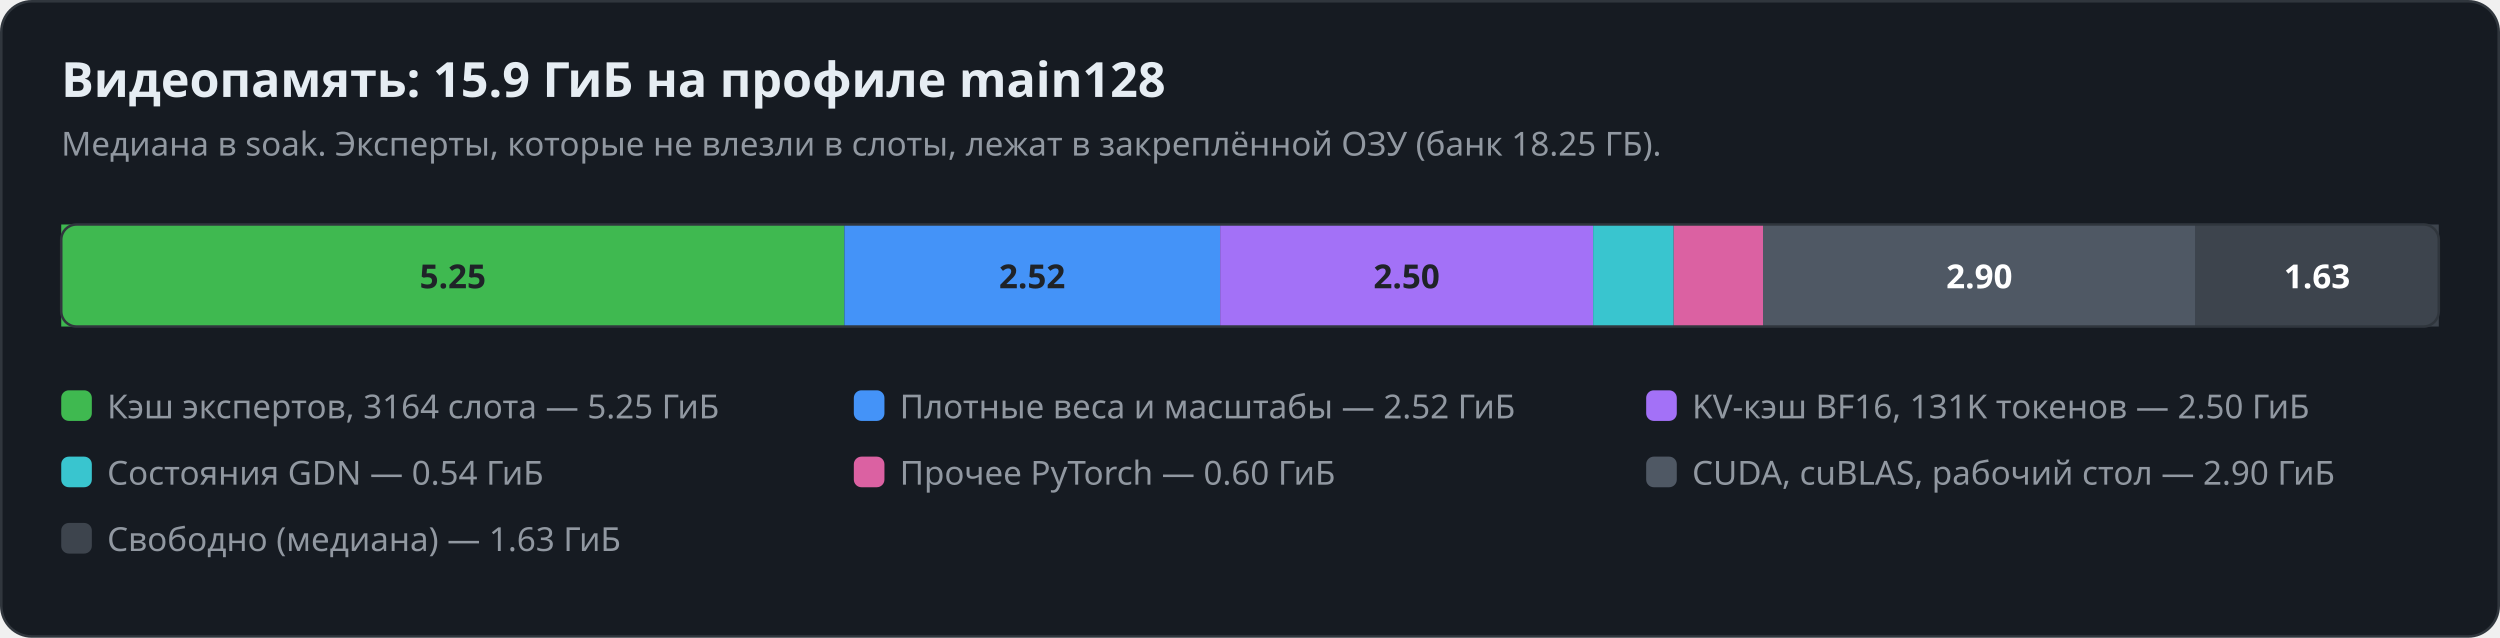
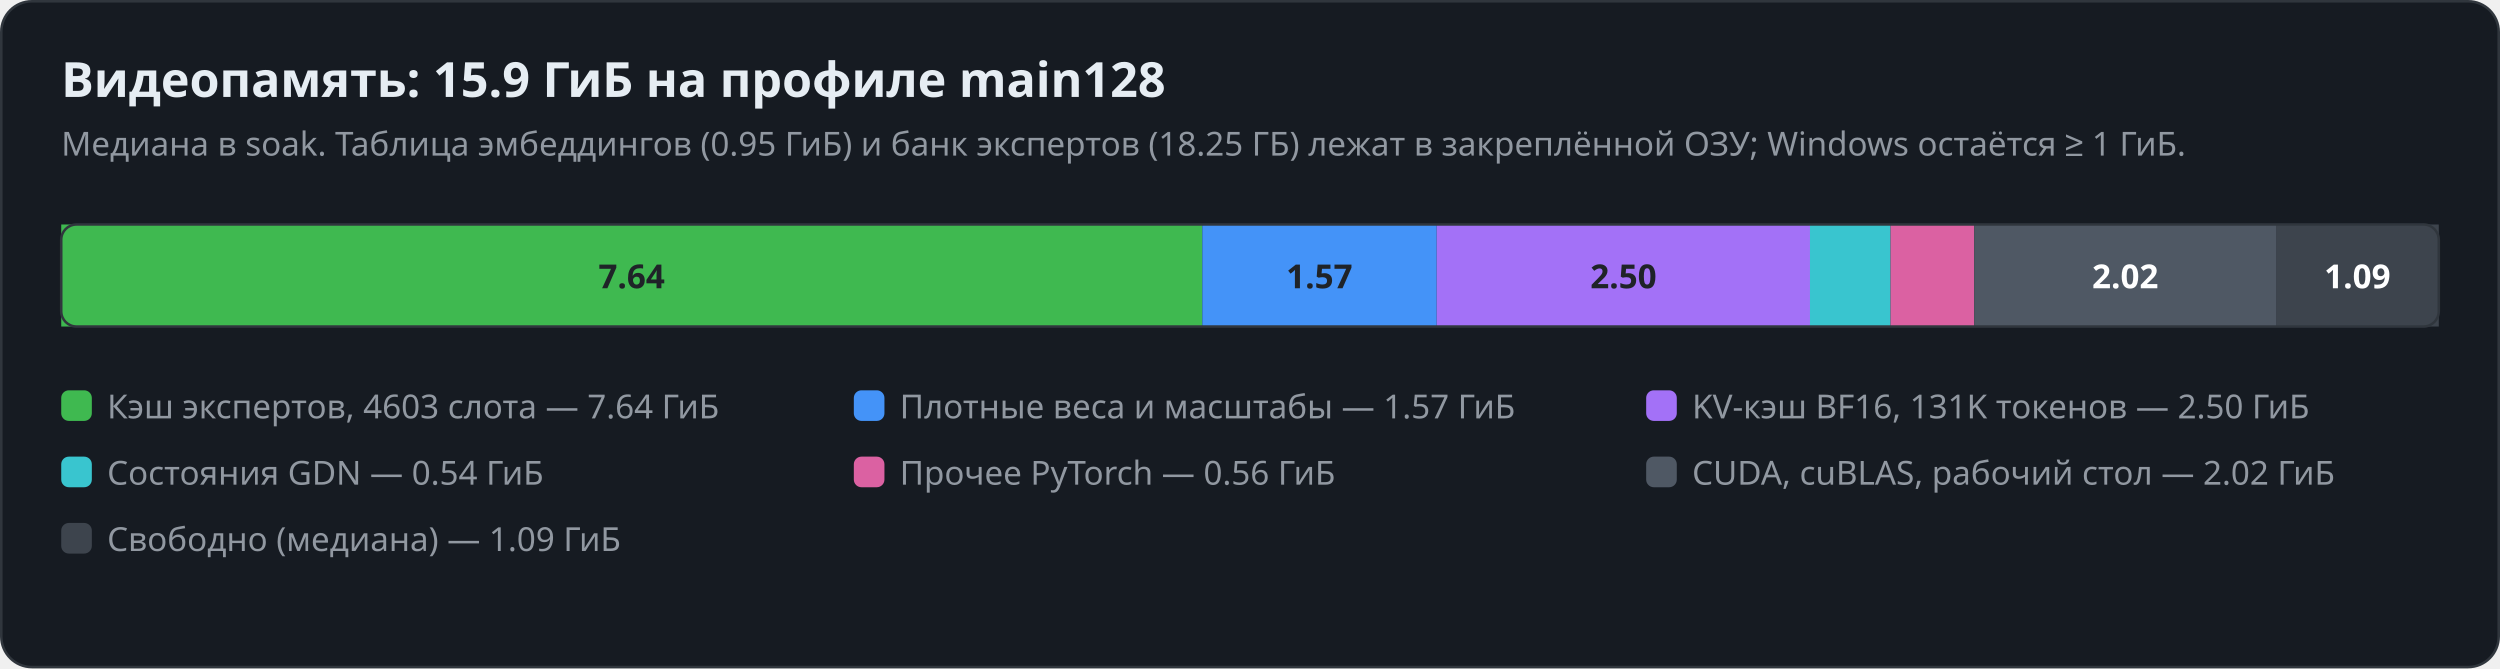
- <svg xmlns="http://www.w3.org/2000/svg" width="980" height="250" viewBox="0 0 980 250" font-family="-apple-system,BlinkMacSystemFont,'Segoe UI','Noto Sans',Helvetica,Arial,sans-serif" role="img" aria-label="Видеопамять: 15.9 ГиБ на профиле main128">
-   <rect x="0.5" y="0.5" width="979" height="249" rx="12" fill="#161b22" stroke="#30363d" />
+ <svg xmlns="http://www.w3.org/2000/svg" width="980" height="262" viewBox="0 0 980 262" font-family="-apple-system,BlinkMacSystemFont,'Segoe UI','Noto Sans',Helvetica,Arial,sans-serif" role="img" aria-label="Видеопамять: 15.9 ГиБ на профиле main128">
+   <rect x="0.5" y="0.5" width="979" height="261" rx="12" fill="#161b22" stroke="#30363d" />
  <text x="24.0" y="38.0" font-size="19" fill="#e6edf3" text-anchor="start" font-weight="600">Видеопамять: 15.9 ГиБ на профиле main128</text>
-   <text x="24.0" y="61.0" font-size="13" fill="#9198a1" text-anchor="start">Медиана в soak. Эксперты, которые не влезли в слоты, лежат в закреплённой ОЗУ (банк 18.25 ГБ).</text>
-   <rect x="24.0" y="88.0" width="307.0" height="40.0" rx="0" fill="#3fb950" />
-   <text x="177.5" y="113.0" font-size="13" fill="#1f2328" text-anchor="middle" font-weight="600">5.25</text>
-   <rect x="331.0" y="88.0" width="147.3" height="40.0" rx="0" fill="#4493f8" />
-   <text x="404.6" y="113.0" font-size="13" fill="#1f2328" text-anchor="middle" font-weight="600">2.52</text>
-   <rect x="478.3" y="88.0" width="146.2" height="40.0" rx="0" fill="#a371f7" />
-   <text x="551.4" y="113.0" font-size="13" fill="#1f2328" text-anchor="middle" font-weight="600">2.50</text>
-   <rect x="624.5" y="88.0" width="31.6" height="40.0" rx="0" fill="#39c5cf" />
-   <rect x="656.1" y="88.0" width="35.1" height="40.0" rx="0" fill="#db61a2" />
-   <rect x="691.1" y="88.0" width="169.6" height="40.0" rx="0" fill="#4f5864" />
-   <text x="775.9" y="113.0" font-size="13" fill="#ffffff" text-anchor="middle" font-weight="600">2.90</text>
-   <rect x="860.7" y="88.0" width="95.3" height="40.0" rx="0" fill="#3d444d" />
-   <text x="908.3" y="113.0" font-size="13" fill="#ffffff" text-anchor="middle" font-weight="600">1.63</text>
+   <text x="24.0" y="61.0" font-size="13" fill="#9198a1" text-anchor="start">Медиана в soak. Таблица эмбеддингов (0.95 ГиБ) и банк экспертов (18.25 ГБ) лежат в закреплённой ОЗУ; Windows остаётся ≥ 1 ГиБ.</text>
+   <rect x="24.0" y="88.0" width="447.3" height="40.0" rx="0" fill="#3fb950" />
+   <text x="247.6" y="113.0" font-size="13" fill="#1f2328" text-anchor="middle" font-weight="600">7.64</text>
+   <rect x="471.3" y="88.0" width="91.9" height="40.0" rx="0" fill="#4493f8" />
+   <text x="517.2" y="113.0" font-size="13" fill="#1f2328" text-anchor="middle" font-weight="600">1.57</text>
+   <rect x="563.2" y="88.0" width="146.4" height="40.0" rx="0" fill="#a371f7" />
+   <text x="636.4" y="113.0" font-size="13" fill="#1f2328" text-anchor="middle" font-weight="600">2.50</text>
+   <rect x="709.5" y="88.0" width="31.6" height="40.0" rx="0" fill="#39c5cf" />
+   <rect x="741.1" y="88.0" width="32.8" height="40.0" rx="0" fill="#db61a2" />
+   <rect x="773.9" y="88.0" width="118.3" height="40.0" rx="0" fill="#4f5864" />
+   <text x="833.1" y="113.0" font-size="13" fill="#ffffff" text-anchor="middle" font-weight="600">2.02</text>
+   <rect x="892.2" y="88.0" width="63.8" height="40.0" rx="0" fill="#3d444d" />
+   <text x="924.1" y="113.0" font-size="13" fill="#ffffff" text-anchor="middle" font-weight="600">1.09</text>
  <rect x="24" y="88" width="932" height="40" rx="6" fill="none" stroke="#30363d" />
  <rect x="24.0" y="153.0" width="12.0" height="12.0" rx="3" fill="#3fb950" />
-   <text x="42.0" y="164.0" font-size="13" fill="#9198a1" text-anchor="start">Кэш экспертов, 3164 слота — 5.25 ГиБ</text>
+   <text x="42.0" y="164.0" font-size="13" fill="#9198a1" text-anchor="start">Кэш экспертов, 4603 слота — 7.64 ГиБ</text>
  <rect x="334.7" y="153.0" width="12.0" height="12.0" rx="3" fill="#4493f8" />
-   <text x="352.7" y="164.0" font-size="13" fill="#9198a1" text-anchor="start">Плотные веса и масштабы — 2.52 ГиБ</text>
+   <text x="352.7" y="164.0" font-size="13" fill="#9198a1" text-anchor="start">Плотные веса и масштабы — 1.57 ГиБ</text>
  <rect x="645.3" y="153.0" width="12.0" height="12.0" rx="3" fill="#a371f7" />
  <text x="663.3" y="164.0" font-size="13" fill="#9198a1" text-anchor="start">KV-кэш BF16, 131K токенов — 2.50 ГиБ</text>
  <rect x="24.0" y="179.0" width="12.0" height="12.0" rx="3" fill="#39c5cf" />
  <text x="42.0" y="190.0" font-size="13" fill="#9198a1" text-anchor="start">Состояния GDN — 0.54 ГиБ</text>
  <rect x="334.7" y="179.0" width="12.0" height="12.0" rx="3" fill="#db61a2" />
-   <text x="352.7" y="190.0" font-size="13" fill="#9198a1" text-anchor="start">Прочее PyTorch — 0.60 ГиБ</text>
+   <text x="352.7" y="190.0" font-size="13" fill="#9198a1" text-anchor="start">Прочее PyTorch — 0.56 ГиБ</text>
  <rect x="645.3" y="179.0" width="12.0" height="12.0" rx="3" fill="#4f5864" />
-   <text x="663.3" y="190.0" font-size="13" fill="#9198a1" text-anchor="start">CUDA, cuBLAS, рабочий стол — 2.90 ГиБ</text>
+   <text x="663.3" y="190.0" font-size="13" fill="#9198a1" text-anchor="start">CUDA, cuBLAS, рабочий стол — 2.02 ГиБ</text>
  <rect x="24.0" y="205.0" width="12.0" height="12.0" rx="3" fill="#3d444d" />
-   <text x="42.0" y="216.0" font-size="13" fill="#9198a1" text-anchor="start">Свободно (медиана) — 1.63 ГиБ</text>
+   <text x="42.0" y="216.0" font-size="13" fill="#9198a1" text-anchor="start">Свободно (медиана) — 1.09 ГиБ</text>
</svg>
